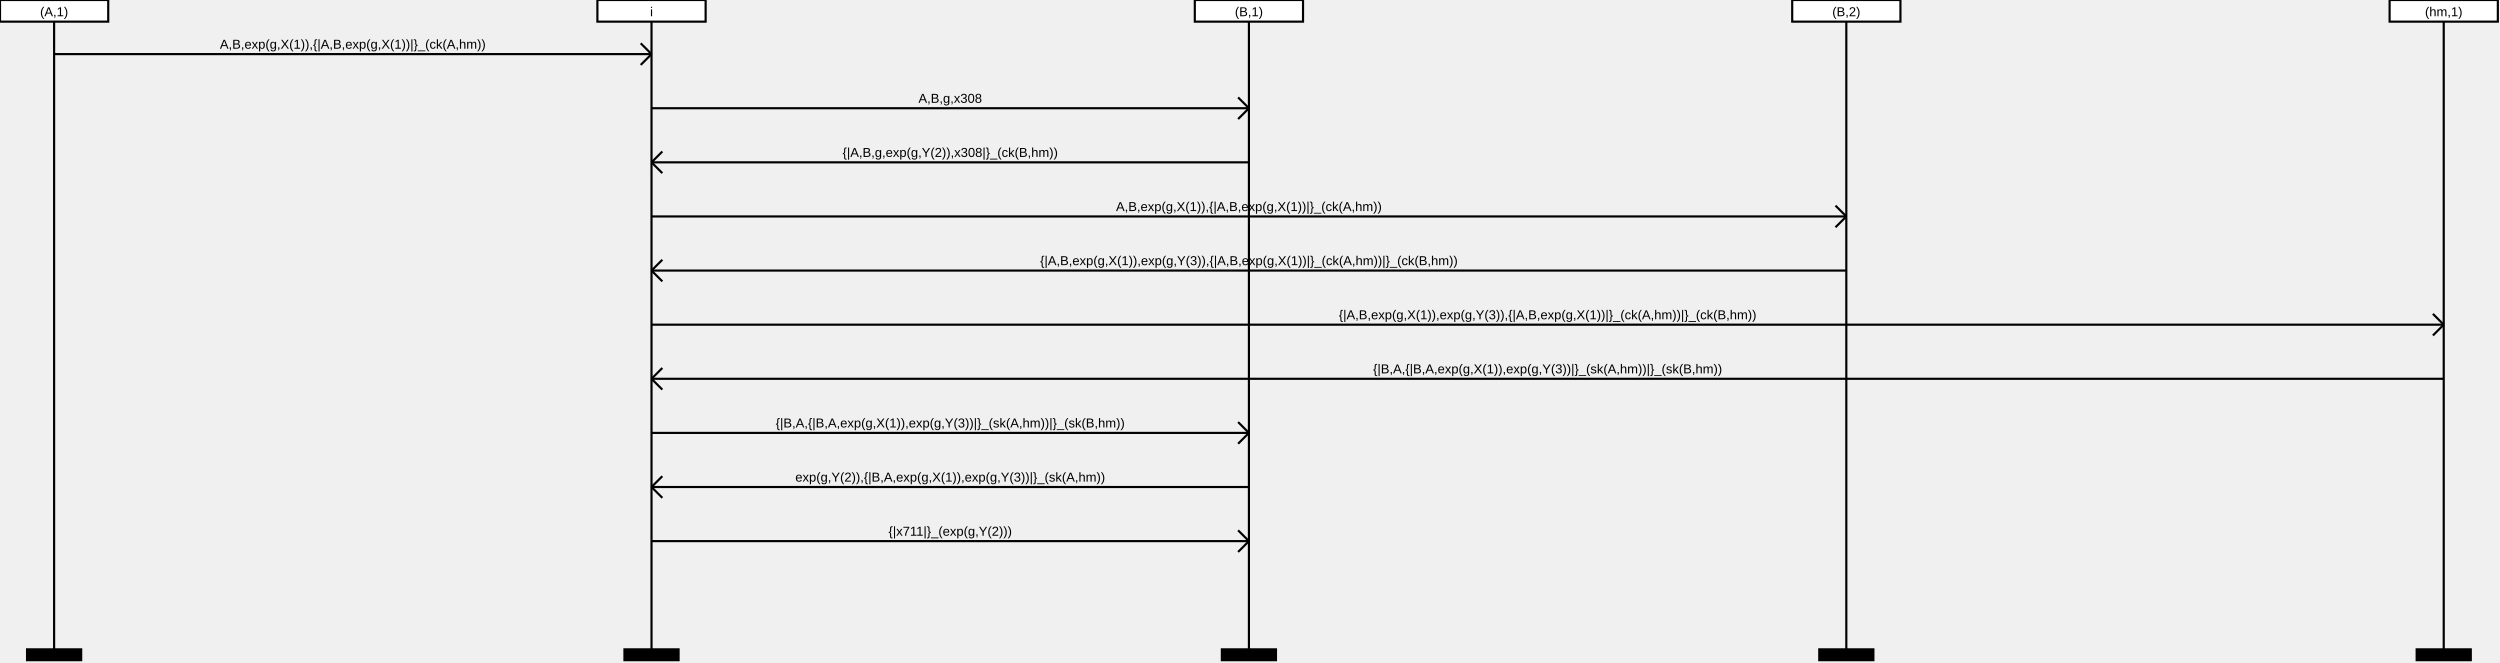
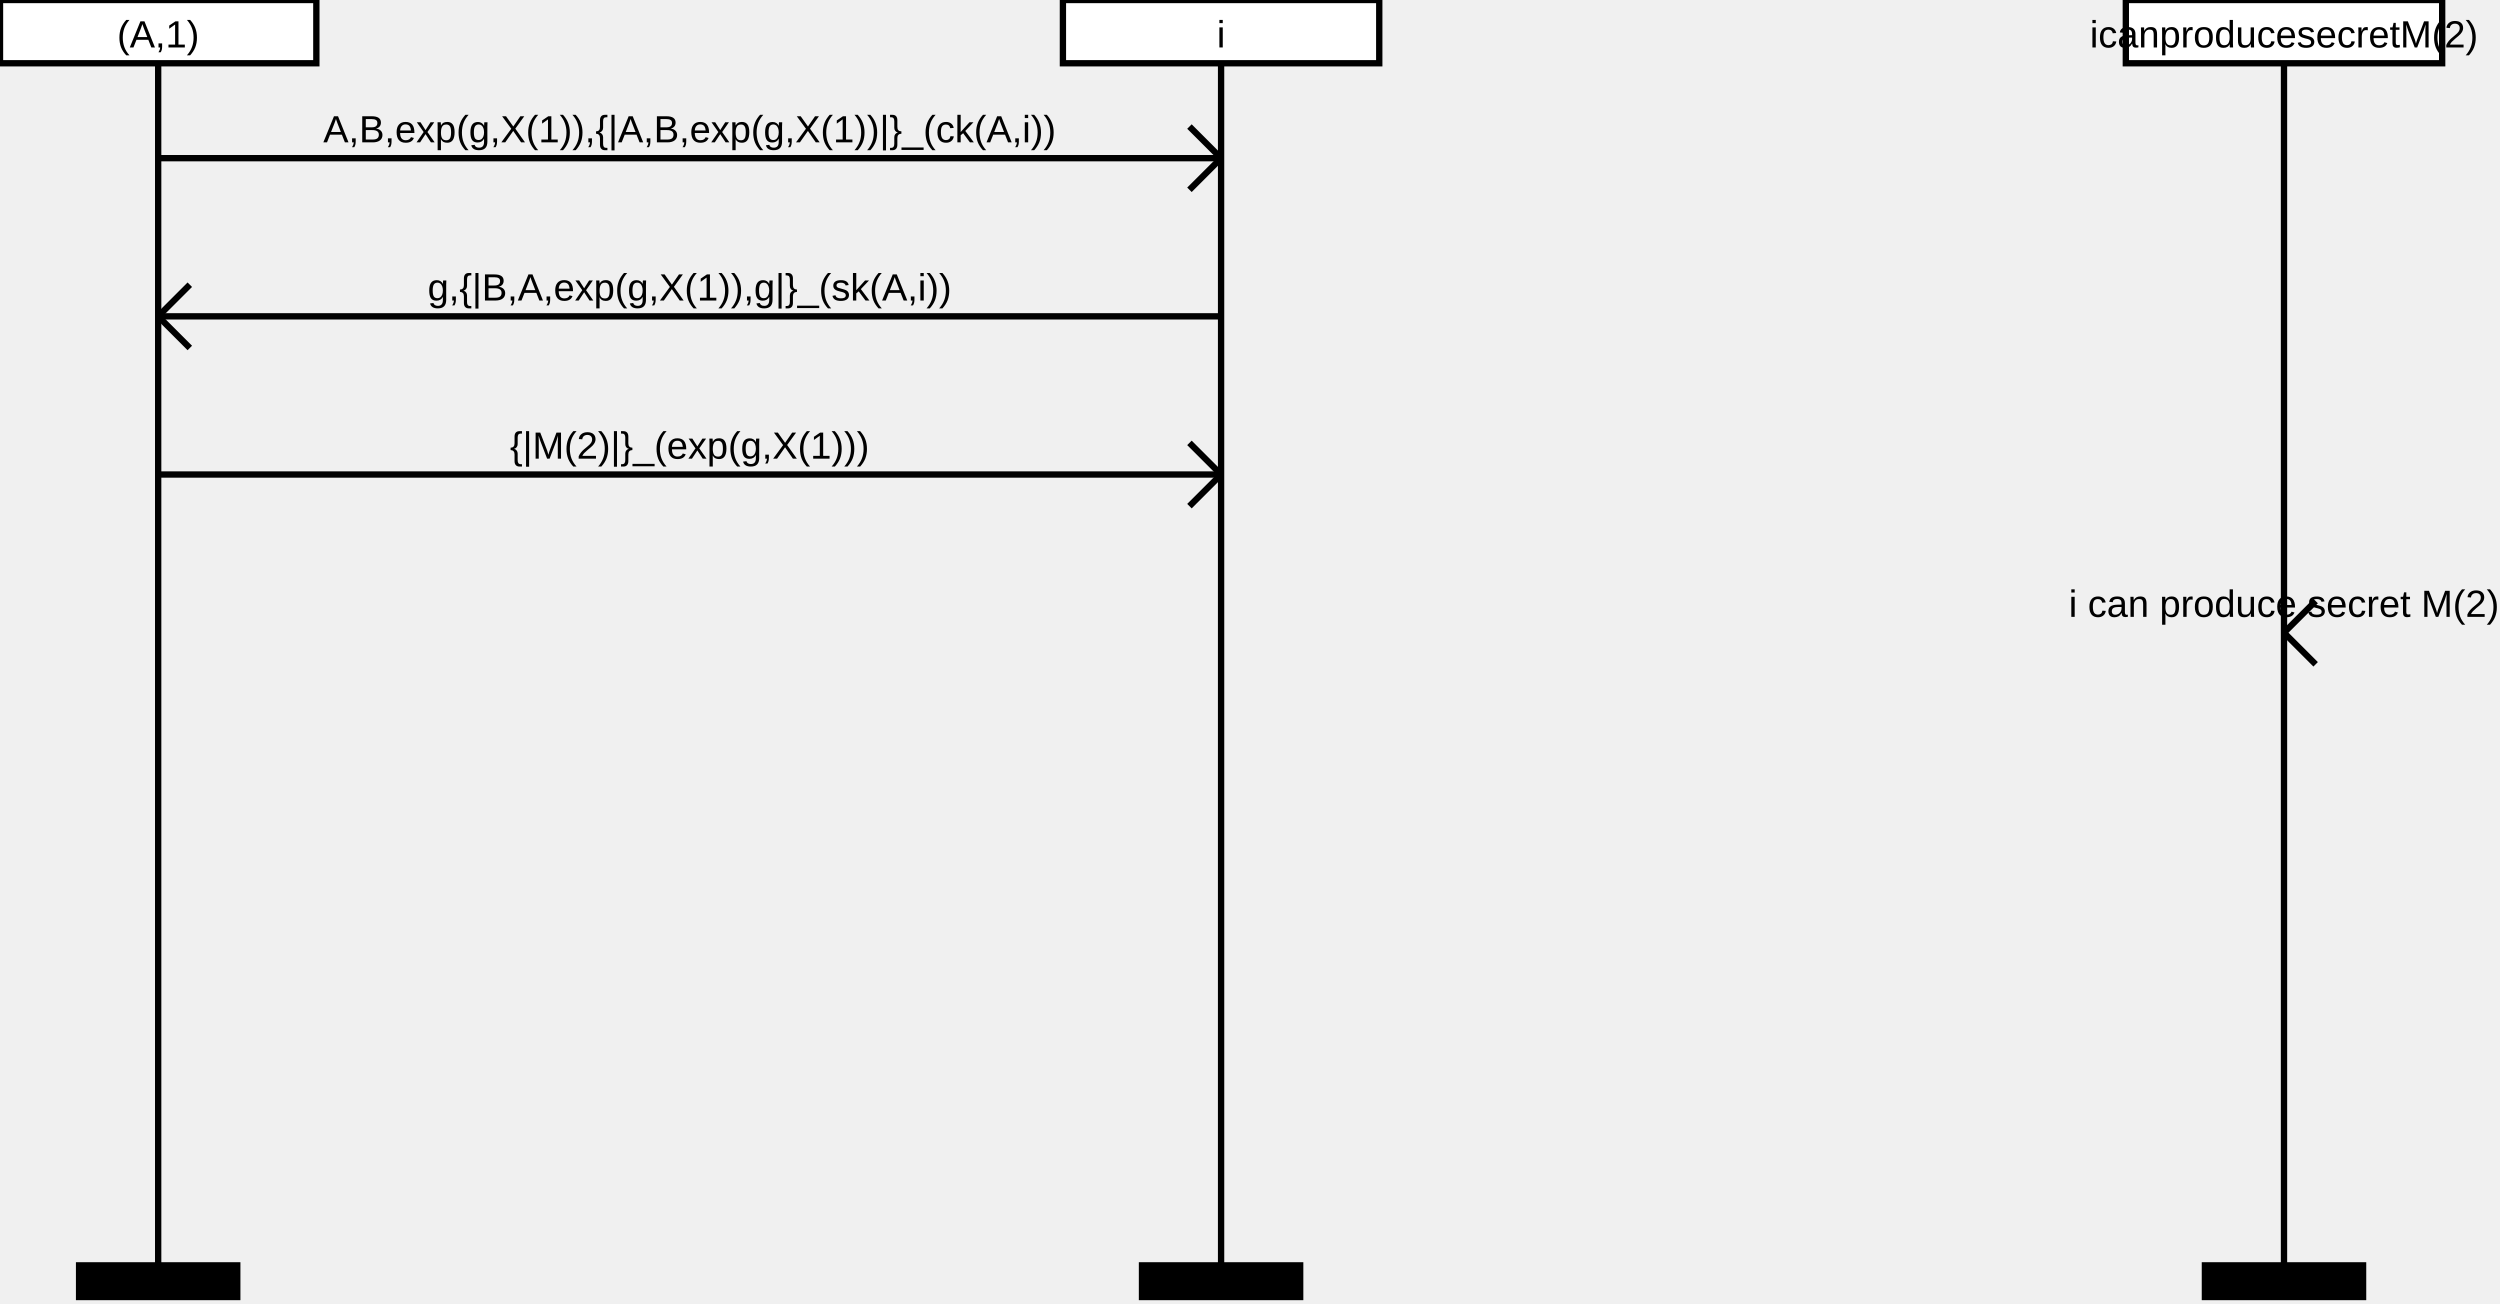
<svg xmlns="http://www.w3.org/2000/svg" version="1.1">
  <rect x="0" y="0" width="100" height="20" style="fill:white;stroke:black;stroke-width:2" />
  <text x="50" y="15" text-anchor="middle" style="font-family: Arial, Helvetica, sans-serif">
(A,1)</text>
-   <line x1="50" y1="20" x2="50" y2="600" style="stroke:black;stroke-width:2" />
-   <rect x="25" y="600" width="50" height="10" style="fill:black;stroke:black;stroke-width:2" />
-   <rect x="552" y="0" width="100" height="20" style="fill:white;stroke:black;stroke-width:2" />
-   <text x="602" y="15" text-anchor="middle" style="font-family: Arial, Helvetica, sans-serif">
+   <line x1="50" y1="20" x2="50" y2="400" style="stroke:black;stroke-width:2" />
+   <rect x="25" y="400" width="50" height="10" style="fill:black;stroke:black;stroke-width:2" />
+   <rect x="336" y="0" width="100" height="20" style="fill:white;stroke:black;stroke-width:2" />
+   <text x="386" y="15" text-anchor="middle" style="font-family: Arial, Helvetica, sans-serif">
i</text>
-   <line x1="602" y1="20" x2="602" y2="600" style="stroke:black;stroke-width:2" />
-   <rect x="577" y="600" width="50" height="10" style="fill:black;stroke:black;stroke-width:2" />
-   <rect x="1104" y="0" width="100" height="20" style="fill:white;stroke:black;stroke-width:2" />
-   <text x="1154" y="15" text-anchor="middle" style="font-family: Arial, Helvetica, sans-serif">
- (B,1)</text>
-   <line x1="1154" y1="20" x2="1154" y2="600" style="stroke:black;stroke-width:2" />
-   <rect x="1129" y="600" width="50" height="10" style="fill:black;stroke:black;stroke-width:2" />
-   <rect x="1656" y="0" width="100" height="20" style="fill:white;stroke:black;stroke-width:2" />
-   <text x="1706" y="15" text-anchor="middle" style="font-family: Arial, Helvetica, sans-serif">
- (B,2)</text>
-   <line x1="1706" y1="20" x2="1706" y2="600" style="stroke:black;stroke-width:2" />
-   <rect x="1681" y="600" width="50" height="10" style="fill:black;stroke:black;stroke-width:2" />
-   <rect x="2208" y="0" width="100" height="20" style="fill:white;stroke:black;stroke-width:2" />
-   <text x="2258" y="15" text-anchor="middle" style="font-family: Arial, Helvetica, sans-serif">
- (hm,1)</text>
-   <line x1="2258" y1="20" x2="2258" y2="600" style="stroke:black;stroke-width:2" />
-   <rect x="2233" y="600" width="50" height="10" style="fill:black;stroke:black;stroke-width:2" />
-   <line x1="50.0" y1="50" x2="602.0" y2="50" style="stroke:black;stroke-width:2" />
-   <line x1="592.0" y1="40" x2="602.0" y2="50" style="stroke:black;stroke-width:2" />
-   <line x1="592.0" y1="60" x2="602.0" y2="50" style="stroke:black;stroke-width:2" />
-   <text x="326.0" y="45" text-anchor="middle" style="font-family: Arial, Helvetica, sans-serif"> A,B,exp(g,X(1)),{|A,B,exp(g,X(1))|}_(ck(A,hm))</text>
-   <line x1="602.0" y1="100" x2="1154.0" y2="100" style="stroke:black;stroke-width:2" />
-   <line x1="1144.0" y1="90" x2="1154.0" y2="100" style="stroke:black;stroke-width:2" />
-   <line x1="1144.0" y1="110" x2="1154.0" y2="100" style="stroke:black;stroke-width:2" />
-   <text x="878.0" y="95" text-anchor="middle" style="font-family: Arial, Helvetica, sans-serif"> A,B,g,x308</text>
-   <line x1="602.0" y1="150" x2="1154.0" y2="150" style="stroke:black;stroke-width:2" />
-   <line x1="612.0" y1="140" x2="602.0" y2="150" style="stroke:black;stroke-width:2" />
-   <line x1="612.0" y1="160" x2="602.0" y2="150" style="stroke:black;stroke-width:2" />
-   <text x="878.0" y="145" text-anchor="middle" style="font-family: Arial, Helvetica, sans-serif"> {|A,B,g,exp(g,Y(2)),x308|}_(ck(B,hm))</text>
-   <line x1="602.0" y1="200" x2="1706.0" y2="200" style="stroke:black;stroke-width:2" />
-   <line x1="1696.0" y1="190" x2="1706.0" y2="200" style="stroke:black;stroke-width:2" />
-   <line x1="1696.0" y1="210" x2="1706.0" y2="200" style="stroke:black;stroke-width:2" />
-   <text x="1154.0" y="195" text-anchor="middle" style="font-family: Arial, Helvetica, sans-serif"> A,B,exp(g,X(1)),{|A,B,exp(g,X(1))|}_(ck(A,hm))</text>
-   <line x1="602.0" y1="250" x2="1706.0" y2="250" style="stroke:black;stroke-width:2" />
-   <line x1="612.0" y1="240" x2="602.0" y2="250" style="stroke:black;stroke-width:2" />
-   <line x1="612.0" y1="260" x2="602.0" y2="250" style="stroke:black;stroke-width:2" />
-   <text x="1154.0" y="245" text-anchor="middle" style="font-family: Arial, Helvetica, sans-serif"> {|A,B,exp(g,X(1)),exp(g,Y(3)),{|A,B,exp(g,X(1))|}_(ck(A,hm))|}_(ck(B,hm))</text>
-   <line x1="602.0" y1="300" x2="2258.0" y2="300" style="stroke:black;stroke-width:2" />
-   <line x1="2248.0" y1="290" x2="2258.0" y2="300" style="stroke:black;stroke-width:2" />
-   <line x1="2248.0" y1="310" x2="2258.0" y2="300" style="stroke:black;stroke-width:2" />
-   <text x="1430.0" y="295" text-anchor="middle" style="font-family: Arial, Helvetica, sans-serif"> {|A,B,exp(g,X(1)),exp(g,Y(3)),{|A,B,exp(g,X(1))|}_(ck(A,hm))|}_(ck(B,hm))</text>
-   <line x1="602.0" y1="350" x2="2258.0" y2="350" style="stroke:black;stroke-width:2" />
-   <line x1="612.0" y1="340" x2="602.0" y2="350" style="stroke:black;stroke-width:2" />
-   <line x1="612.0" y1="360" x2="602.0" y2="350" style="stroke:black;stroke-width:2" />
-   <text x="1430.0" y="345" text-anchor="middle" style="font-family: Arial, Helvetica, sans-serif"> {|B,A,{|B,A,exp(g,X(1)),exp(g,Y(3))|}_(sk(A,hm))|}_(sk(B,hm))</text>
-   <line x1="602.0" y1="400" x2="1154.0" y2="400" style="stroke:black;stroke-width:2" />
-   <line x1="1144.0" y1="390" x2="1154.0" y2="400" style="stroke:black;stroke-width:2" />
-   <line x1="1144.0" y1="410" x2="1154.0" y2="400" style="stroke:black;stroke-width:2" />
-   <text x="878.0" y="395" text-anchor="middle" style="font-family: Arial, Helvetica, sans-serif"> {|B,A,{|B,A,exp(g,X(1)),exp(g,Y(3))|}_(sk(A,hm))|}_(sk(B,hm))</text>
-   <line x1="602.0" y1="450" x2="1154.0" y2="450" style="stroke:black;stroke-width:2" />
-   <line x1="612.0" y1="440" x2="602.0" y2="450" style="stroke:black;stroke-width:2" />
-   <line x1="612.0" y1="460" x2="602.0" y2="450" style="stroke:black;stroke-width:2" />
-   <text x="878.0" y="445" text-anchor="middle" style="font-family: Arial, Helvetica, sans-serif"> exp(g,Y(2)),{|B,A,exp(g,X(1)),exp(g,Y(3))|}_(sk(A,hm))</text>
-   <line x1="602.0" y1="500" x2="1154.0" y2="500" style="stroke:black;stroke-width:2" />
-   <line x1="1144.0" y1="490" x2="1154.0" y2="500" style="stroke:black;stroke-width:2" />
-   <line x1="1144.0" y1="510" x2="1154.0" y2="500" style="stroke:black;stroke-width:2" />
-   <text x="878.0" y="495" text-anchor="middle" style="font-family: Arial, Helvetica, sans-serif"> {|x711|}_(exp(g,Y(2)))</text>
+   <line x1="386" y1="20" x2="386" y2="400" style="stroke:black;stroke-width:2" />
+   <rect x="361" y="400" width="50" height="10" style="fill:black;stroke:black;stroke-width:2" />
+   <rect x="672" y="0" width="100" height="20" style="fill:white;stroke:black;stroke-width:2" />
+   <text x="722" y="15" text-anchor="middle" style="font-family: Arial, Helvetica, sans-serif">
+ icanproducesecretM(2)</text>
+   <line x1="722" y1="20" x2="722" y2="400" style="stroke:black;stroke-width:2" />
+   <rect x="697" y="400" width="50" height="10" style="fill:black;stroke:black;stroke-width:2" />
+   <line x1="50.0" y1="50" x2="386.0" y2="50" style="stroke:black;stroke-width:2" />
+   <line x1="376.0" y1="40" x2="386.0" y2="50" style="stroke:black;stroke-width:2" />
+   <line x1="376.0" y1="60" x2="386.0" y2="50" style="stroke:black;stroke-width:2" />
+   <text x="218.0" y="45" text-anchor="middle" style="font-family: Arial, Helvetica, sans-serif"> A,B,exp(g,X(1)),{|A,B,exp(g,X(1))|}_(ck(A,i))</text>
+   <line x1="50.0" y1="100" x2="386.0" y2="100" style="stroke:black;stroke-width:2" />
+   <line x1="60.0" y1="90" x2="50.0" y2="100" style="stroke:black;stroke-width:2" />
+   <line x1="60.0" y1="110" x2="50.0" y2="100" style="stroke:black;stroke-width:2" />
+   <text x="218.0" y="95" text-anchor="middle" style="font-family: Arial, Helvetica, sans-serif"> g,{|B,A,exp(g,X(1)),g|}_(sk(A,i))</text>
+   <line x1="50.0" y1="150" x2="386.0" y2="150" style="stroke:black;stroke-width:2" />
+   <line x1="376.0" y1="140" x2="386.0" y2="150" style="stroke:black;stroke-width:2" />
+   <line x1="376.0" y1="160" x2="386.0" y2="150" style="stroke:black;stroke-width:2" />
+   <text x="218.0" y="145" text-anchor="middle" style="font-family: Arial, Helvetica, sans-serif"> {|M(2)|}_(exp(g,X(1)))</text>
+   <line x1="722.0" y1="200" x2="722.0" y2="200" style="stroke:black;stroke-width:2" />
+   <line x1="732.0" y1="190" x2="722.0" y2="200" style="stroke:black;stroke-width:2" />
+   <line x1="732.0" y1="210" x2="722.0" y2="200" style="stroke:black;stroke-width:2" />
+   <text x="722.0" y="195" text-anchor="middle" style="font-family: Arial, Helvetica, sans-serif">i can produce secret M(2)</text>
</svg>
